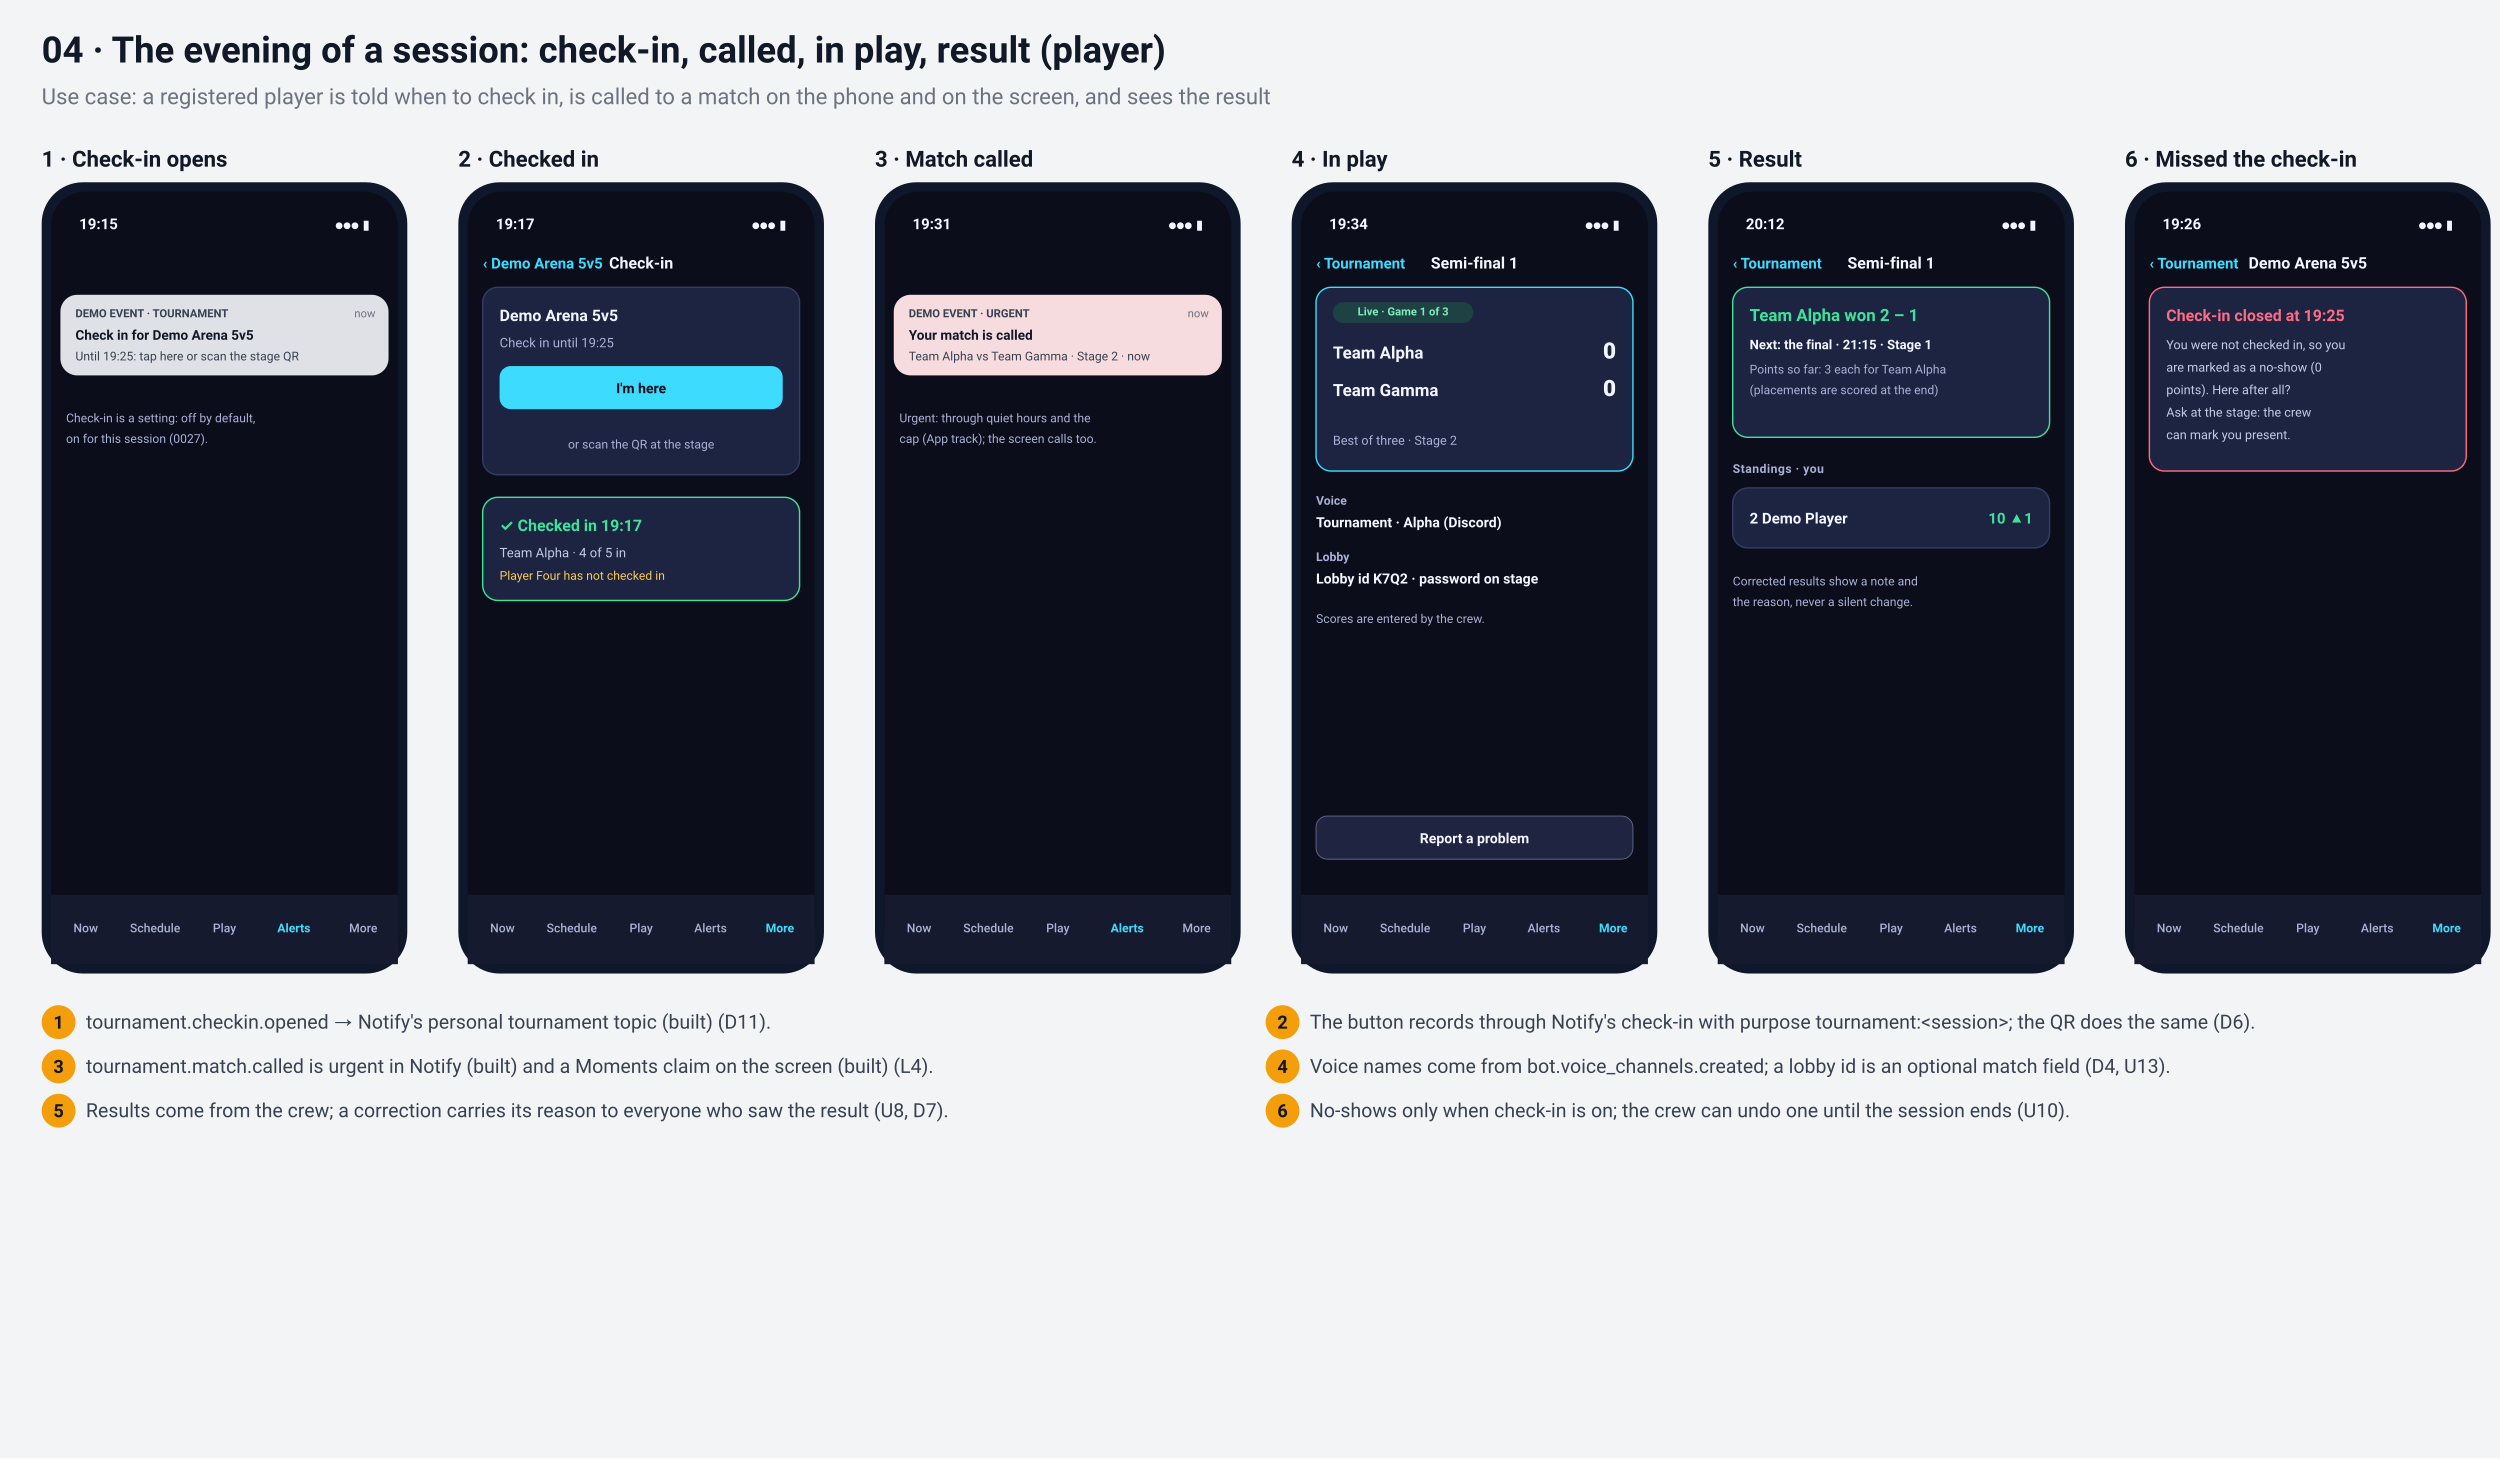
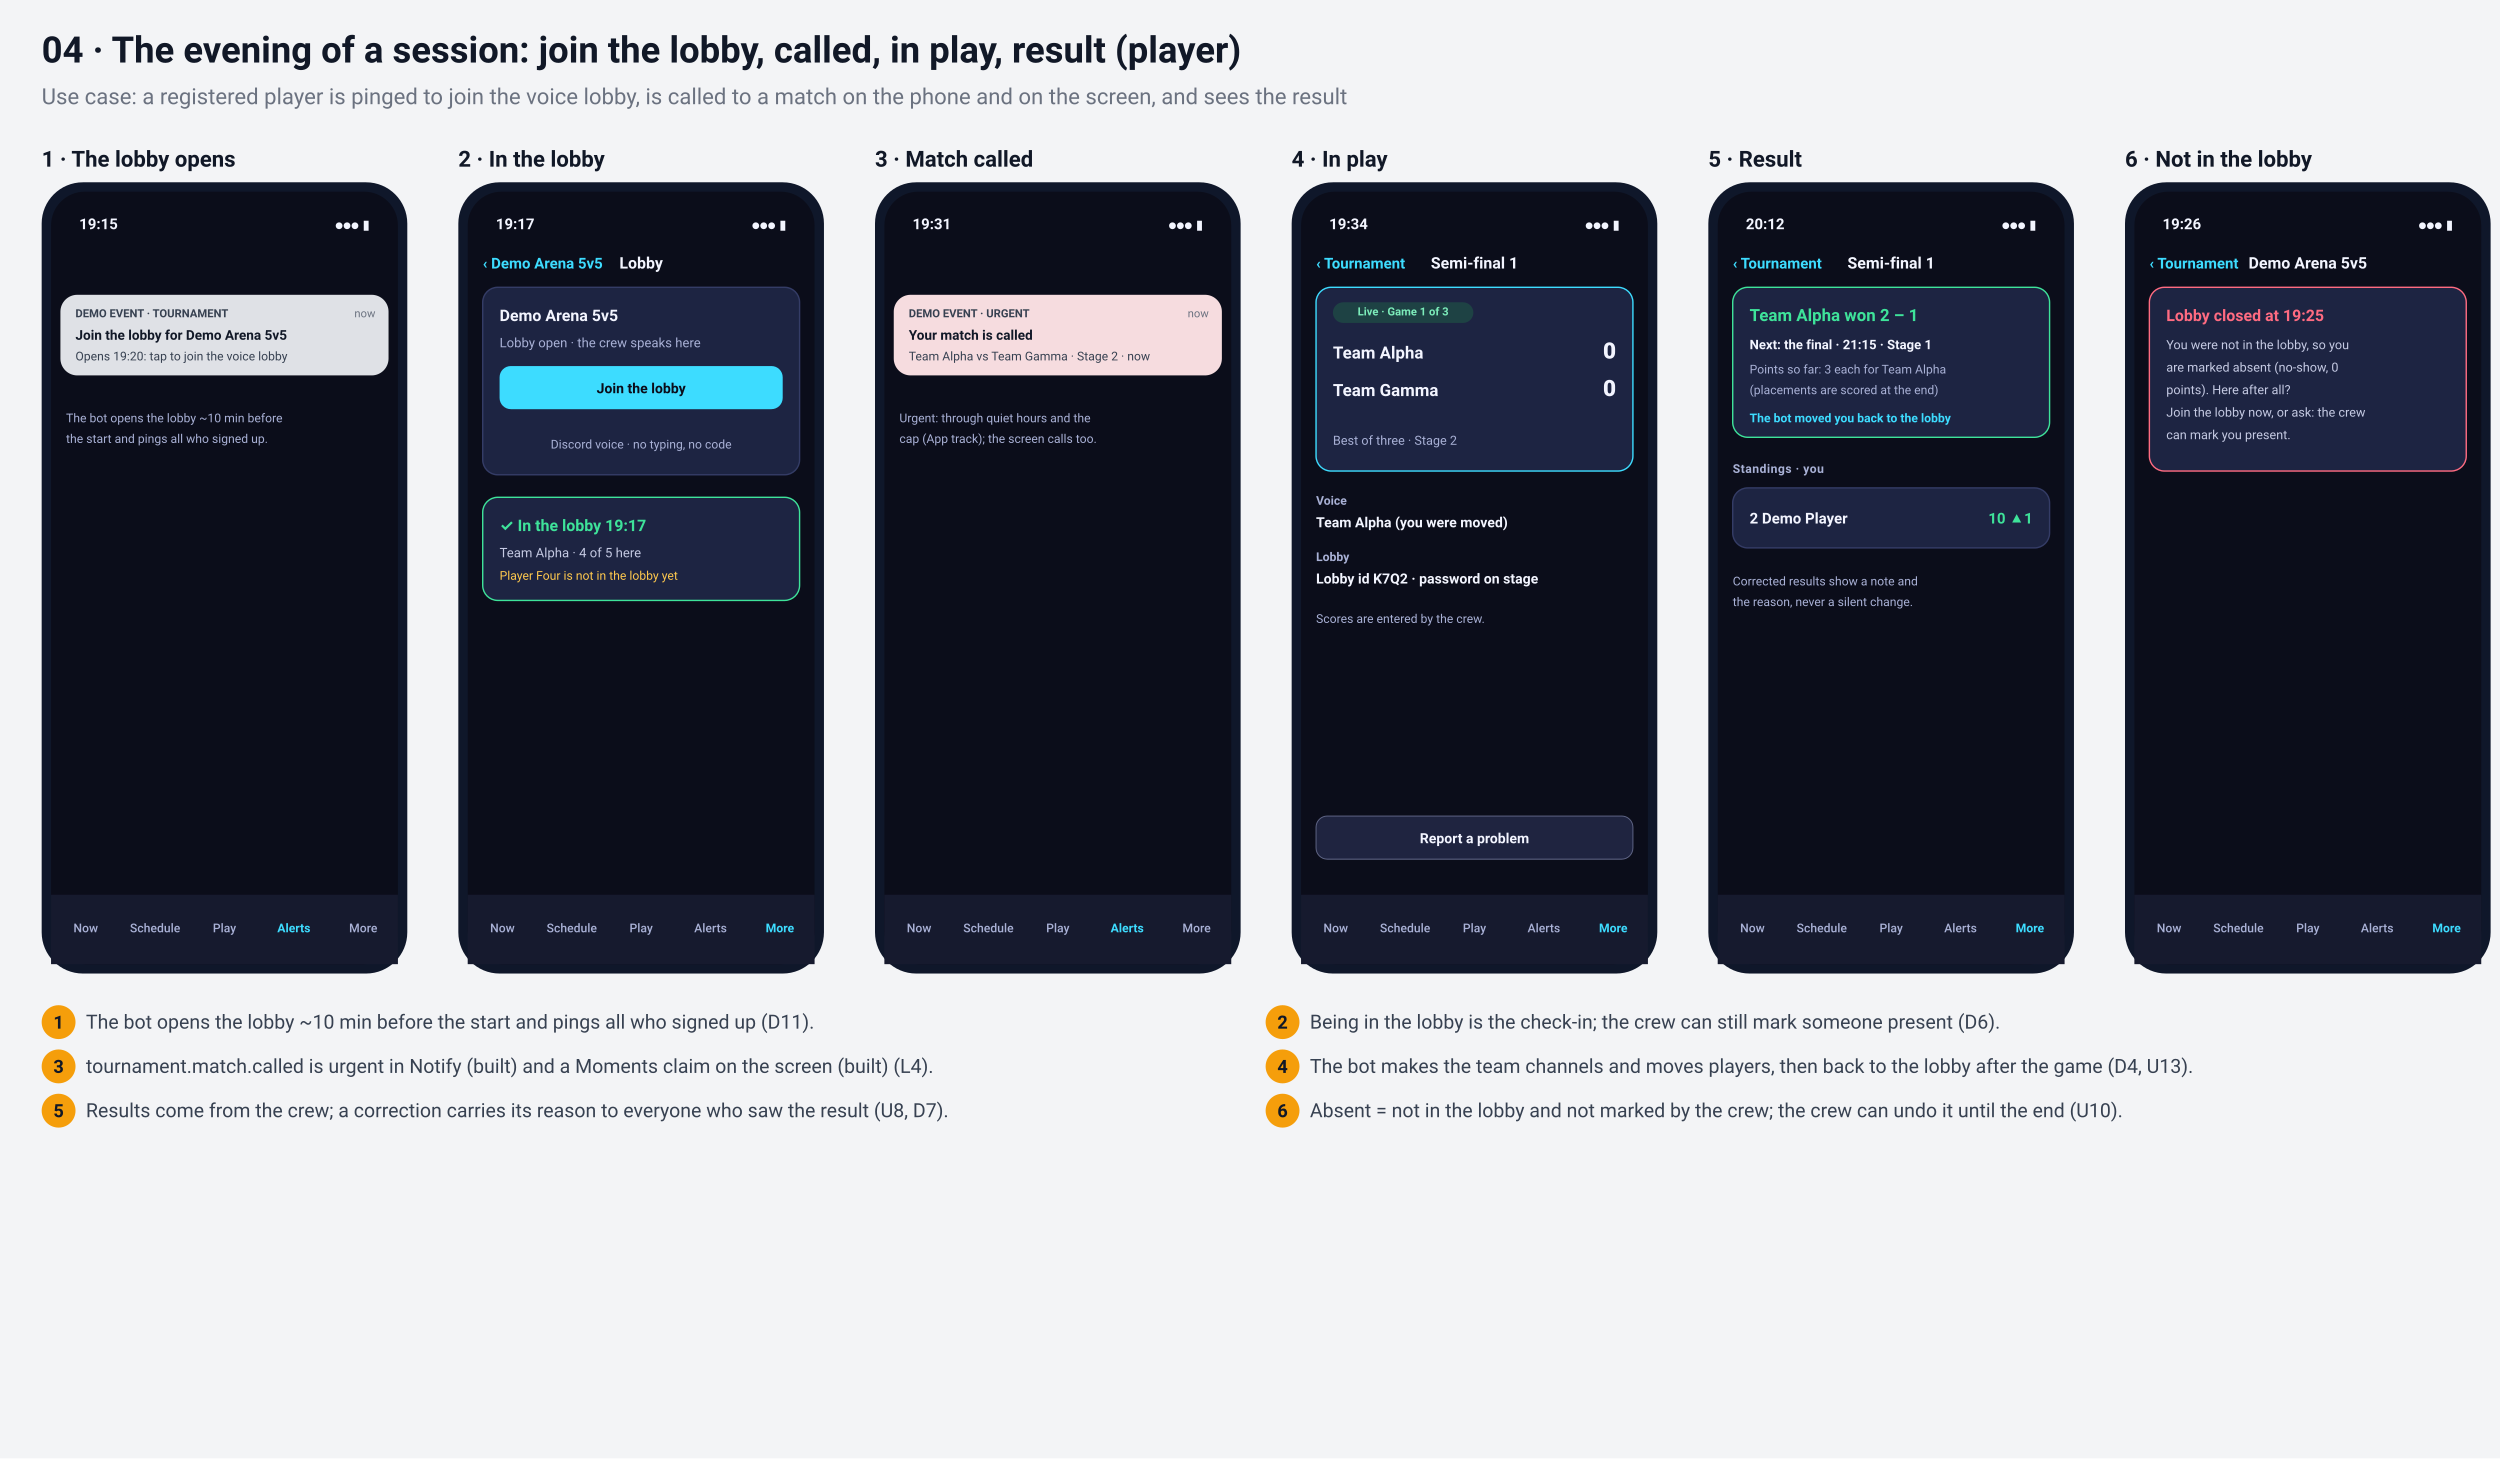
<svg xmlns="http://www.w3.org/2000/svg" viewBox="0 0 1920 1120" width="1920" height="1120" font-family="system-ui, -apple-system, 'Segoe UI', Roboto, Helvetica, Arial, sans-serif">
  <defs>
    <marker id="ah" viewBox="0 0 10 10" refX="9" refY="5" markerWidth="8" markerHeight="8" orient="auto-start-reverse">
      <path d="M0,0 L10,5 L0,10 z" fill="#6b7280" />
    </marker>
  </defs>
  <rect x="0.0" y="0.0" width="1920.0" height="1120.0" rx="0" fill="#f3f4f6" />
-   <text x="32.0" y="48.0" font-size="28" fill="#111827" font-weight="700" text-anchor="start" data-box="32.0 1888.0">04 · The evening of a session: check-in, called, in play, result (player)</text>
-   <text x="32.0" y="80.0" font-size="17" fill="#6b7280" font-weight="400" text-anchor="start" data-box="32.0 1888.0">Use case: a registered player is told when to check in, is called to a match on the phone and on the screen, and sees the result</text>
-   <text x="32.0" y="128.0" font-size="17" fill="#111827" font-weight="700" text-anchor="start" data-box="32.0 312.0">1 · Check-in opens</text>
-   <text x="352.0" y="128.0" font-size="17" fill="#111827" font-weight="700" text-anchor="start" data-box="352.0 632.0">2 · Checked in</text>
+   <text x="32.0" y="48.0" font-size="28" fill="#111827" font-weight="700" text-anchor="start" data-box="32.0 1888.0">04 · The evening of a session: join the lobby, called, in play, result (player)</text>
+   <text x="32.0" y="80.0" font-size="17" fill="#6b7280" font-weight="400" text-anchor="start" data-box="32.0 1888.0">Use case: a registered player is pinged to join the voice lobby, is called to a match on the phone and on the screen, and sees the result</text>
+   <text x="32.0" y="128.0" font-size="17" fill="#111827" font-weight="700" text-anchor="start" data-box="32.0 312.0">1 · The lobby opens</text>
+   <text x="352.0" y="128.0" font-size="17" fill="#111827" font-weight="700" text-anchor="start" data-box="352.0 632.0">2 · In the lobby</text>
  <text x="672.0" y="128.0" font-size="17" fill="#111827" font-weight="700" text-anchor="start" data-box="672.0 952.0">3 · Match called</text>
  <text x="992.0" y="128.0" font-size="17" fill="#111827" font-weight="700" text-anchor="start" data-box="992.0 1272.0">4 · In play</text>
  <text x="1312.0" y="128.0" font-size="17" fill="#111827" font-weight="700" text-anchor="start" data-box="1312.0 1592.0">5 · Result</text>
-   <text x="1632.0" y="128.0" font-size="17" fill="#111827" font-weight="700" text-anchor="start" data-box="1632.0 1912.0">6 · Missed the check-in</text>
+   <text x="1632.0" y="128.0" font-size="17" fill="#111827" font-weight="700" text-anchor="start" data-box="1632.0 1912.0">6 · Not in the lobby</text>
  <g transform="translate(32.0,140.0) scale(0.72)">
    <rect x="0.0" y="0.0" width="390.0" height="844.0" rx="44" fill="#0f172a" />
    <rect x="10.0" y="10.0" width="370.0" height="824.0" rx="36" fill="#0b0d1a" />
    <text x="40.0" y="50.0" font-size="16" fill="#f3f5ff" font-weight="600" text-anchor="start">19:15</text>
    <text x="350.0" y="50.0" font-size="14" fill="#f3f5ff" font-weight="400" text-anchor="end">●●● ▮</text>
    <rect x="10.0" y="760.0" width="370.0" height="74.0" rx="0" fill="#161a2e" />
    <text x="47.0" y="800.0" font-size="13" fill="#a9b1d6" font-weight="500" text-anchor="middle">Now</text>
    <text x="121.0" y="800.0" font-size="13" fill="#a9b1d6" font-weight="500" text-anchor="middle">Schedule</text>
    <text x="195.0" y="800.0" font-size="13" fill="#a9b1d6" font-weight="500" text-anchor="middle">Play</text>
    <text x="269.0" y="800.0" font-size="13" fill="#3ddcff" font-weight="600" text-anchor="middle">Alerts</text>
    <text x="343.0" y="800.0" font-size="13" fill="#a9b1d6" font-weight="500" text-anchor="middle">More</text>
    <rect x="20.0" y="120.0" width="350.0" height="86.0" rx="18" fill="#e5e7eb" opacity="0.97" />
    <text x="36.0" y="144.0" font-size="12" fill="#374151" font-weight="600" text-anchor="start" data-box="36.0 310.0">DEMO EVENT · TOURNAMENT</text>
    <text x="356.0" y="144.0" font-size="12" fill="#6b7280" font-weight="400" text-anchor="end">now</text>
-     <text x="36.0" y="168.0" font-size="14.5" fill="#111827" font-weight="700" text-anchor="start" data-box="36.0 358.0">Check in for Demo Arena 5v5</text>
-     <text x="36.0" y="190.0" font-size="13" fill="#374151" font-weight="400" text-anchor="start" data-box="36.0 358.0">Until 19:25: tap here or scan the stage QR</text>
-     <text x="26.0" y="256.0" font-size="13" fill="#a9b1d6" font-weight="400" text-anchor="start" data-box="26.0 364.0">Check-in is a setting: off by default,</text>
-     <text x="26.0" y="278.0" font-size="13" fill="#a9b1d6" font-weight="400" text-anchor="start" data-box="26.0 364.0">on for this session (0027).</text>
+     <text x="36.0" y="168.0" font-size="14.5" fill="#111827" font-weight="700" text-anchor="start" data-box="36.0 358.0">Join the lobby for Demo Arena 5v5</text>
+     <text x="36.0" y="190.0" font-size="13" fill="#374151" font-weight="400" text-anchor="start" data-box="36.0 358.0">Opens 19:20: tap to join the voice lobby</text>
+     <text x="26.0" y="256.0" font-size="13" fill="#a9b1d6" font-weight="400" text-anchor="start" data-box="26.0 364.0">The bot opens the lobby ~10 min before</text>
+     <text x="26.0" y="278.0" font-size="13" fill="#a9b1d6" font-weight="400" text-anchor="start" data-box="26.0 364.0">the start and pings all who signed up.</text>
  </g>
  <g transform="translate(352.0,140.0) scale(0.72)">
    <rect x="0.0" y="0.0" width="390.0" height="844.0" rx="44" fill="#0f172a" />
    <rect x="10.0" y="10.0" width="370.0" height="824.0" rx="36" fill="#0b0d1a" />
    <text x="40.0" y="50.0" font-size="16" fill="#f3f5ff" font-weight="600" text-anchor="start">19:17</text>
    <text x="350.0" y="50.0" font-size="14" fill="#f3f5ff" font-weight="400" text-anchor="end">●●● ▮</text>
    <text x="26.0" y="92.0" font-size="16" fill="#3ddcff" font-weight="600" text-anchor="start">‹ Demo Arena 5v5</text>
-     <text x="195.0" y="92.0" font-size="17" fill="#f3f5ff" font-weight="700" text-anchor="middle" data-box="110.0 280.0">Check-in</text>
+     <text x="195.0" y="92.0" font-size="17" fill="#f3f5ff" font-weight="700" text-anchor="middle" data-box="110.0 280.0">Lobby</text>
    <rect x="10.0" y="760.0" width="370.0" height="74.0" rx="0" fill="#161a2e" />
    <text x="47.0" y="800.0" font-size="13" fill="#a9b1d6" font-weight="500" text-anchor="middle">Now</text>
    <text x="121.0" y="800.0" font-size="13" fill="#a9b1d6" font-weight="500" text-anchor="middle">Schedule</text>
    <text x="195.0" y="800.0" font-size="13" fill="#a9b1d6" font-weight="500" text-anchor="middle">Play</text>
    <text x="269.0" y="800.0" font-size="13" fill="#a9b1d6" font-weight="500" text-anchor="middle">Alerts</text>
    <text x="343.0" y="800.0" font-size="13" fill="#3ddcff" font-weight="600" text-anchor="middle">More</text>
    <rect x="26.0" y="112.0" width="338.0" height="200.0" rx="16" fill="#1d2442" stroke="#343c66" stroke-width="1.5" />
    <text x="44.0" y="148.0" font-size="17" fill="#f3f5ff" font-weight="700" text-anchor="start" data-box="44.0 346.0">Demo Arena 5v5</text>
-     <text x="44.0" y="176.0" font-size="14" fill="#a9b1d6" font-weight="400" text-anchor="start" data-box="44.0 346.0">Check in until 19:25</text>
+     <text x="44.0" y="176.0" font-size="14" fill="#a9b1d6" font-weight="400" text-anchor="start" data-box="44.0 346.0">Lobby open · the crew speaks here</text>
    <rect x="44.0" y="196.0" width="302.0" height="46.0" rx="12" fill="#3ddcff" />
-     <text x="195.0" y="225.0" font-size="15" fill="#0b0d1a" font-weight="700" text-anchor="middle" data-box="50.0 340.0">I'm here</text>
-     <text x="195.0" y="284.0" font-size="13" fill="#a9b1d6" font-weight="400" text-anchor="middle">or scan the QR at the stage</text>
+     <text x="195.0" y="225.0" font-size="15" fill="#0b0d1a" font-weight="700" text-anchor="middle" data-box="50.0 340.0">Join the lobby</text>
+     <text x="195.0" y="284.0" font-size="13" fill="#a9b1d6" font-weight="400" text-anchor="middle">Discord voice · no typing, no code</text>
    <rect x="26.0" y="336.0" width="338.0" height="110.0" rx="16" fill="#1d2442" stroke="#3ee39a" stroke-width="1.5" />
-     <text x="44.0" y="372.0" font-size="17" fill="#3ee39a" font-weight="700" text-anchor="start" data-box="44.0 346.0">✓ Checked in 19:17</text>
-     <text x="44.0" y="400.0" font-size="14" fill="#c5cae3" font-weight="400" text-anchor="start" data-box="44.0 346.0">Team Alpha · 4 of 5 in</text>
-     <text x="44.0" y="424.0" font-size="13" fill="#ffc94d" font-weight="400" text-anchor="start" data-box="44.0 346.0">Player Four has not checked in</text>
+     <text x="44.0" y="372.0" font-size="17" fill="#3ee39a" font-weight="700" text-anchor="start" data-box="44.0 346.0">✓ In the lobby 19:17</text>
+     <text x="44.0" y="400.0" font-size="14" fill="#c5cae3" font-weight="400" text-anchor="start" data-box="44.0 346.0">Team Alpha · 4 of 5 here</text>
+     <text x="44.0" y="424.0" font-size="13" fill="#ffc94d" font-weight="400" text-anchor="start" data-box="44.0 346.0">Player Four is not in the lobby yet</text>
  </g>
  <g transform="translate(672.0,140.0) scale(0.72)">
    <rect x="0.0" y="0.0" width="390.0" height="844.0" rx="44" fill="#0f172a" />
    <rect x="10.0" y="10.0" width="370.0" height="824.0" rx="36" fill="#0b0d1a" />
    <text x="40.0" y="50.0" font-size="16" fill="#f3f5ff" font-weight="600" text-anchor="start">19:31</text>
    <text x="350.0" y="50.0" font-size="14" fill="#f3f5ff" font-weight="400" text-anchor="end">●●● ▮</text>
    <rect x="10.0" y="760.0" width="370.0" height="74.0" rx="0" fill="#161a2e" />
    <text x="47.0" y="800.0" font-size="13" fill="#a9b1d6" font-weight="500" text-anchor="middle">Now</text>
    <text x="121.0" y="800.0" font-size="13" fill="#a9b1d6" font-weight="500" text-anchor="middle">Schedule</text>
    <text x="195.0" y="800.0" font-size="13" fill="#a9b1d6" font-weight="500" text-anchor="middle">Play</text>
    <text x="269.0" y="800.0" font-size="13" fill="#3ddcff" font-weight="600" text-anchor="middle">Alerts</text>
    <text x="343.0" y="800.0" font-size="13" fill="#a9b1d6" font-weight="500" text-anchor="middle">More</text>
    <rect x="20.0" y="120.0" width="350.0" height="86.0" rx="18" fill="#fde2e4" opacity="0.97" />
    <text x="36.0" y="144.0" font-size="12" fill="#374151" font-weight="600" text-anchor="start" data-box="36.0 310.0">DEMO EVENT · URGENT</text>
    <text x="356.0" y="144.0" font-size="12" fill="#6b7280" font-weight="400" text-anchor="end">now</text>
    <text x="36.0" y="168.0" font-size="14.5" fill="#111827" font-weight="700" text-anchor="start" data-box="36.0 358.0">Your match is called</text>
    <text x="36.0" y="190.0" font-size="13" fill="#374151" font-weight="400" text-anchor="start" data-box="36.0 358.0">Team Alpha vs Team Gamma · Stage 2 · now</text>
    <text x="26.0" y="256.0" font-size="13" fill="#a9b1d6" font-weight="400" text-anchor="start" data-box="26.0 364.0">Urgent: through quiet hours and the</text>
    <text x="26.0" y="278.0" font-size="13" fill="#a9b1d6" font-weight="400" text-anchor="start" data-box="26.0 364.0">cap (App track); the screen calls too.</text>
  </g>
  <g transform="translate(992.0,140.0) scale(0.72)">
    <rect x="0.0" y="0.0" width="390.0" height="844.0" rx="44" fill="#0f172a" />
    <rect x="10.0" y="10.0" width="370.0" height="824.0" rx="36" fill="#0b0d1a" />
    <text x="40.0" y="50.0" font-size="16" fill="#f3f5ff" font-weight="600" text-anchor="start">19:34</text>
    <text x="350.0" y="50.0" font-size="14" fill="#f3f5ff" font-weight="400" text-anchor="end">●●● ▮</text>
    <text x="26.0" y="92.0" font-size="16" fill="#3ddcff" font-weight="600" text-anchor="start">‹ Tournament</text>
    <text x="195.0" y="92.0" font-size="17" fill="#f3f5ff" font-weight="700" text-anchor="middle" data-box="110.0 280.0">Semi-final 1</text>
    <rect x="10.0" y="760.0" width="370.0" height="74.0" rx="0" fill="#161a2e" />
    <text x="47.0" y="800.0" font-size="13" fill="#a9b1d6" font-weight="500" text-anchor="middle">Now</text>
    <text x="121.0" y="800.0" font-size="13" fill="#a9b1d6" font-weight="500" text-anchor="middle">Schedule</text>
    <text x="195.0" y="800.0" font-size="13" fill="#a9b1d6" font-weight="500" text-anchor="middle">Play</text>
    <text x="269.0" y="800.0" font-size="13" fill="#a9b1d6" font-weight="500" text-anchor="middle">Alerts</text>
    <text x="343.0" y="800.0" font-size="13" fill="#3ddcff" font-weight="600" text-anchor="middle">More</text>
    <rect x="26.0" y="112.0" width="338.0" height="196.0" rx="16" fill="#1d2442" stroke="#3ddcff" stroke-width="1.5" />
    <rect x="44.0" y="128.0" width="149.8" height="22.0" rx="11.0" fill="#1e4244" />
    <text x="118.9" y="142.0" font-size="12" fill="#7cecba" font-weight="600" text-anchor="middle" data-box="48.0 189.8">Live · Game 1 of 3</text>
    <text x="44.0" y="188.0" font-size="18" fill="#f3f5ff" font-weight="700" text-anchor="start" data-box="44.0 280.0">Team Alpha</text>
    <text x="346.0" y="188.0" font-size="24" fill="#f3f5ff" font-weight="800" text-anchor="end">0</text>
    <text x="44.0" y="228.0" font-size="18" fill="#f3f5ff" font-weight="700" text-anchor="start" data-box="44.0 280.0">Team Gamma</text>
    <text x="346.0" y="228.0" font-size="24" fill="#f3f5ff" font-weight="800" text-anchor="end">0</text>
    <text x="44.0" y="280.0" font-size="13.5" fill="#a9b1d6" font-weight="400" text-anchor="start" data-box="44.0 346.0">Best of three · Stage 2</text>
    <text x="26.0" y="344.0" font-size="13" fill="#a9b1d6" font-weight="600" text-anchor="start">Voice</text>
-     <text x="26.0" y="368.0" font-size="15" fill="#f3f5ff" font-weight="600" text-anchor="start" data-box="26.0 364.0">Tournament · Alpha (Discord)</text>
+     <text x="26.0" y="368.0" font-size="15" fill="#f3f5ff" font-weight="600" text-anchor="start" data-box="26.0 364.0">Team Alpha (you were moved)</text>
    <text x="26.0" y="404.0" font-size="13" fill="#a9b1d6" font-weight="600" text-anchor="start">Lobby</text>
    <text x="26.0" y="428.0" font-size="15" fill="#f3f5ff" font-weight="600" text-anchor="start" data-box="26.0 364.0">Lobby id K7Q2 · password on stage</text>
    <text x="26.0" y="470.0" font-size="13" fill="#a9b1d6" font-weight="400" text-anchor="start" data-box="26.0 364.0">Scores are entered by the crew.</text>
    <rect x="26.0" y="676.0" width="338.0" height="46.0" rx="12" fill="#1f2440" stroke="#616788" stroke-width="1" />
    <text x="195.0" y="705.0" font-size="15" fill="#f3f5ff" font-weight="700" text-anchor="middle" data-box="32.0 358.0">Report a problem</text>
  </g>
  <g transform="translate(1312.0,140.0) scale(0.72)">
    <rect x="0.0" y="0.0" width="390.0" height="844.0" rx="44" fill="#0f172a" />
    <rect x="10.0" y="10.0" width="370.0" height="824.0" rx="36" fill="#0b0d1a" />
    <text x="40.0" y="50.0" font-size="16" fill="#f3f5ff" font-weight="600" text-anchor="start">20:12</text>
    <text x="350.0" y="50.0" font-size="14" fill="#f3f5ff" font-weight="400" text-anchor="end">●●● ▮</text>
    <text x="26.0" y="92.0" font-size="16" fill="#3ddcff" font-weight="600" text-anchor="start">‹ Tournament</text>
    <text x="195.0" y="92.0" font-size="17" fill="#f3f5ff" font-weight="700" text-anchor="middle" data-box="110.0 280.0">Semi-final 1</text>
    <rect x="10.0" y="760.0" width="370.0" height="74.0" rx="0" fill="#161a2e" />
    <text x="47.0" y="800.0" font-size="13" fill="#a9b1d6" font-weight="500" text-anchor="middle">Now</text>
    <text x="121.0" y="800.0" font-size="13" fill="#a9b1d6" font-weight="500" text-anchor="middle">Schedule</text>
    <text x="195.0" y="800.0" font-size="13" fill="#a9b1d6" font-weight="500" text-anchor="middle">Play</text>
    <text x="269.0" y="800.0" font-size="13" fill="#a9b1d6" font-weight="500" text-anchor="middle">Alerts</text>
    <text x="343.0" y="800.0" font-size="13" fill="#3ddcff" font-weight="600" text-anchor="middle">More</text>
    <rect x="26.0" y="112.0" width="338.0" height="160.0" rx="16" fill="#1d2442" stroke="#3ee39a" stroke-width="1.5" />
    <text x="44.0" y="148.0" font-size="18" fill="#3ee39a" font-weight="700" text-anchor="start" data-box="44.0 346.0">Team Alpha won 2 – 1</text>
    <text x="44.0" y="178.0" font-size="14" fill="#f3f5ff" font-weight="600" text-anchor="start" data-box="44.0 346.0">Next: the final · 21:15 · Stage 1</text>
    <text x="44.0" y="204.0" font-size="13" fill="#a9b1d6" font-weight="400" text-anchor="start" data-box="44.0 346.0">Points so far: 3 each for Team Alpha</text>
    <text x="44.0" y="226.0" font-size="13" fill="#a9b1d6" font-weight="400" text-anchor="start" data-box="44.0 346.0">(placements are scored at the end)</text>
+     <text x="44.0" y="256.0" font-size="13" fill="#3ddcff" font-weight="600" text-anchor="start" data-box="44.0 346.0">The bot moved you back to the lobby</text>
    <text x="26.0" y="310.0" font-size="13" fill="#a9b1d6" font-weight="600" text-anchor="start" letter-spacing="0.5">Standings · you</text>
    <rect x="26.0" y="326.0" width="338.0" height="64.0" rx="16" fill="#1d2442" stroke="#343c66" stroke-width="1.5" />
    <text x="44.0" y="364.0" font-size="16" fill="#f3f5ff" font-weight="700" text-anchor="start" data-box="44.0 250.0">2  Demo Player</text>
    <text x="346.0" y="364.0" font-size="16" fill="#3ee39a" font-weight="700" text-anchor="end">10 ▲1</text>
    <text x="26.0" y="430.0" font-size="13" fill="#a9b1d6" font-weight="400" text-anchor="start" data-box="26.0 364.0">Corrected results show a note and</text>
    <text x="26.0" y="452.0" font-size="13" fill="#a9b1d6" font-weight="400" text-anchor="start" data-box="26.0 364.0">the reason, never a silent change.</text>
  </g>
  <g transform="translate(1632.0,140.0) scale(0.72)">
    <rect x="0.0" y="0.0" width="390.0" height="844.0" rx="44" fill="#0f172a" />
    <rect x="10.0" y="10.0" width="370.0" height="824.0" rx="36" fill="#0b0d1a" />
    <text x="40.0" y="50.0" font-size="16" fill="#f3f5ff" font-weight="600" text-anchor="start">19:26</text>
    <text x="350.0" y="50.0" font-size="14" fill="#f3f5ff" font-weight="400" text-anchor="end">●●● ▮</text>
    <text x="26.0" y="92.0" font-size="16" fill="#3ddcff" font-weight="600" text-anchor="start">‹ Tournament</text>
    <text x="195.0" y="92.0" font-size="17" fill="#f3f5ff" font-weight="700" text-anchor="middle" data-box="110.0 280.0">Demo Arena 5v5</text>
    <rect x="10.0" y="760.0" width="370.0" height="74.0" rx="0" fill="#161a2e" />
    <text x="47.0" y="800.0" font-size="13" fill="#a9b1d6" font-weight="500" text-anchor="middle">Now</text>
    <text x="121.0" y="800.0" font-size="13" fill="#a9b1d6" font-weight="500" text-anchor="middle">Schedule</text>
    <text x="195.0" y="800.0" font-size="13" fill="#a9b1d6" font-weight="500" text-anchor="middle">Play</text>
    <text x="269.0" y="800.0" font-size="13" fill="#a9b1d6" font-weight="500" text-anchor="middle">Alerts</text>
    <text x="343.0" y="800.0" font-size="13" fill="#3ddcff" font-weight="600" text-anchor="middle">More</text>
    <rect x="26.0" y="112.0" width="338.0" height="196.0" rx="16" fill="#1d2442" stroke="#ff6b81" stroke-width="1.5" />
-     <text x="44.0" y="148.0" font-size="17" fill="#ff6b81" font-weight="700" text-anchor="start" data-box="44.0 346.0">Check-in closed at 19:25</text>
-     <text x="44.0" y="178.0" font-size="13.5" fill="#c5cae3" font-weight="400" text-anchor="start" data-box="44.0 346.0">You were not checked in, so you</text>
-     <text x="44.0" y="202.0" font-size="13.5" fill="#c5cae3" font-weight="400" text-anchor="start" data-box="44.0 346.0">are marked as a no-show (0</text>
+     <text x="44.0" y="148.0" font-size="17" fill="#ff6b81" font-weight="700" text-anchor="start" data-box="44.0 346.0">Lobby closed at 19:25</text>
+     <text x="44.0" y="178.0" font-size="13.5" fill="#c5cae3" font-weight="400" text-anchor="start" data-box="44.0 346.0">You were not in the lobby, so you</text>
+     <text x="44.0" y="202.0" font-size="13.5" fill="#c5cae3" font-weight="400" text-anchor="start" data-box="44.0 346.0">are marked absent (no-show, 0</text>
    <text x="44.0" y="226.0" font-size="13.5" fill="#c5cae3" font-weight="400" text-anchor="start" data-box="44.0 346.0">points). Here after all?</text>
-     <text x="44.0" y="250.0" font-size="13.5" fill="#c5cae3" font-weight="400" text-anchor="start" data-box="44.0 346.0">Ask at the stage: the crew</text>
+     <text x="44.0" y="250.0" font-size="13.5" fill="#c5cae3" font-weight="400" text-anchor="start" data-box="44.0 346.0">Join the lobby now, or ask: the crew</text>
    <text x="44.0" y="274.0" font-size="13.5" fill="#c5cae3" font-weight="400" text-anchor="start" data-box="44.0 346.0">can mark you present.</text>
  </g>
  <circle cx="45.0" cy="785.0" r="13" fill="#f59e0b" />
  <text x="45.0" y="790.0" font-size="14" fill="#111827" font-weight="700" text-anchor="middle">1</text>
-   <text x="66.0" y="790.0" font-size="15" fill="#374151" font-weight="400" text-anchor="start" data-box="66.0 932.0">tournament.checkin.opened → Notify's personal tournament topic (built) (D11).</text>
+   <text x="66.0" y="790.0" font-size="15" fill="#374151" font-weight="400" text-anchor="start" data-box="66.0 932.0">The bot opens the lobby ~10 min before the start and pings all who signed up (D11).</text>
  <circle cx="985.0" cy="785.0" r="13" fill="#f59e0b" />
  <text x="985.0" y="790.0" font-size="14" fill="#111827" font-weight="700" text-anchor="middle">2</text>
-   <text x="1006.0" y="790.0" font-size="15" fill="#374151" font-weight="400" text-anchor="start" data-box="1006.0 1872.0">The button records through Notify's check-in with purpose tournament:&lt;session&gt;; the QR does the same (D6).</text>
+   <text x="1006.0" y="790.0" font-size="15" fill="#374151" font-weight="400" text-anchor="start" data-box="1006.0 1872.0">Being in the lobby is the check-in; the crew can still mark someone present (D6).</text>
  <circle cx="45.0" cy="819.0" r="13" fill="#f59e0b" />
  <text x="45.0" y="824.0" font-size="14" fill="#111827" font-weight="700" text-anchor="middle">3</text>
  <text x="66.0" y="824.0" font-size="15" fill="#374151" font-weight="400" text-anchor="start" data-box="66.0 932.0">tournament.match.called is urgent in Notify (built) and a Moments claim on the screen (built) (L4).</text>
  <circle cx="985.0" cy="819.0" r="13" fill="#f59e0b" />
  <text x="985.0" y="824.0" font-size="14" fill="#111827" font-weight="700" text-anchor="middle">4</text>
-   <text x="1006.0" y="824.0" font-size="15" fill="#374151" font-weight="400" text-anchor="start" data-box="1006.0 1872.0">Voice names come from bot.voice_channels.created; a lobby id is an optional match field (D4, U13).</text>
+   <text x="1006.0" y="824.0" font-size="15" fill="#374151" font-weight="400" text-anchor="start" data-box="1006.0 1872.0">The bot makes the team channels and moves players, then back to the lobby after the game (D4, U13).</text>
  <circle cx="45.0" cy="853.0" r="13" fill="#f59e0b" />
  <text x="45.0" y="858.0" font-size="14" fill="#111827" font-weight="700" text-anchor="middle">5</text>
  <text x="66.0" y="858.0" font-size="15" fill="#374151" font-weight="400" text-anchor="start" data-box="66.0 932.0">Results come from the crew; a correction carries its reason to everyone who saw the result (U8, D7).</text>
  <circle cx="985.0" cy="853.0" r="13" fill="#f59e0b" />
  <text x="985.0" y="858.0" font-size="14" fill="#111827" font-weight="700" text-anchor="middle">6</text>
-   <text x="1006.0" y="858.0" font-size="15" fill="#374151" font-weight="400" text-anchor="start" data-box="1006.0 1872.0">No-shows only when check-in is on; the crew can undo one until the session ends (U10).</text>
+   <text x="1006.0" y="858.0" font-size="15" fill="#374151" font-weight="400" text-anchor="start" data-box="1006.0 1872.0">Absent = not in the lobby and not marked by the crew; the crew can undo it until the end (U10).</text>
</svg>
